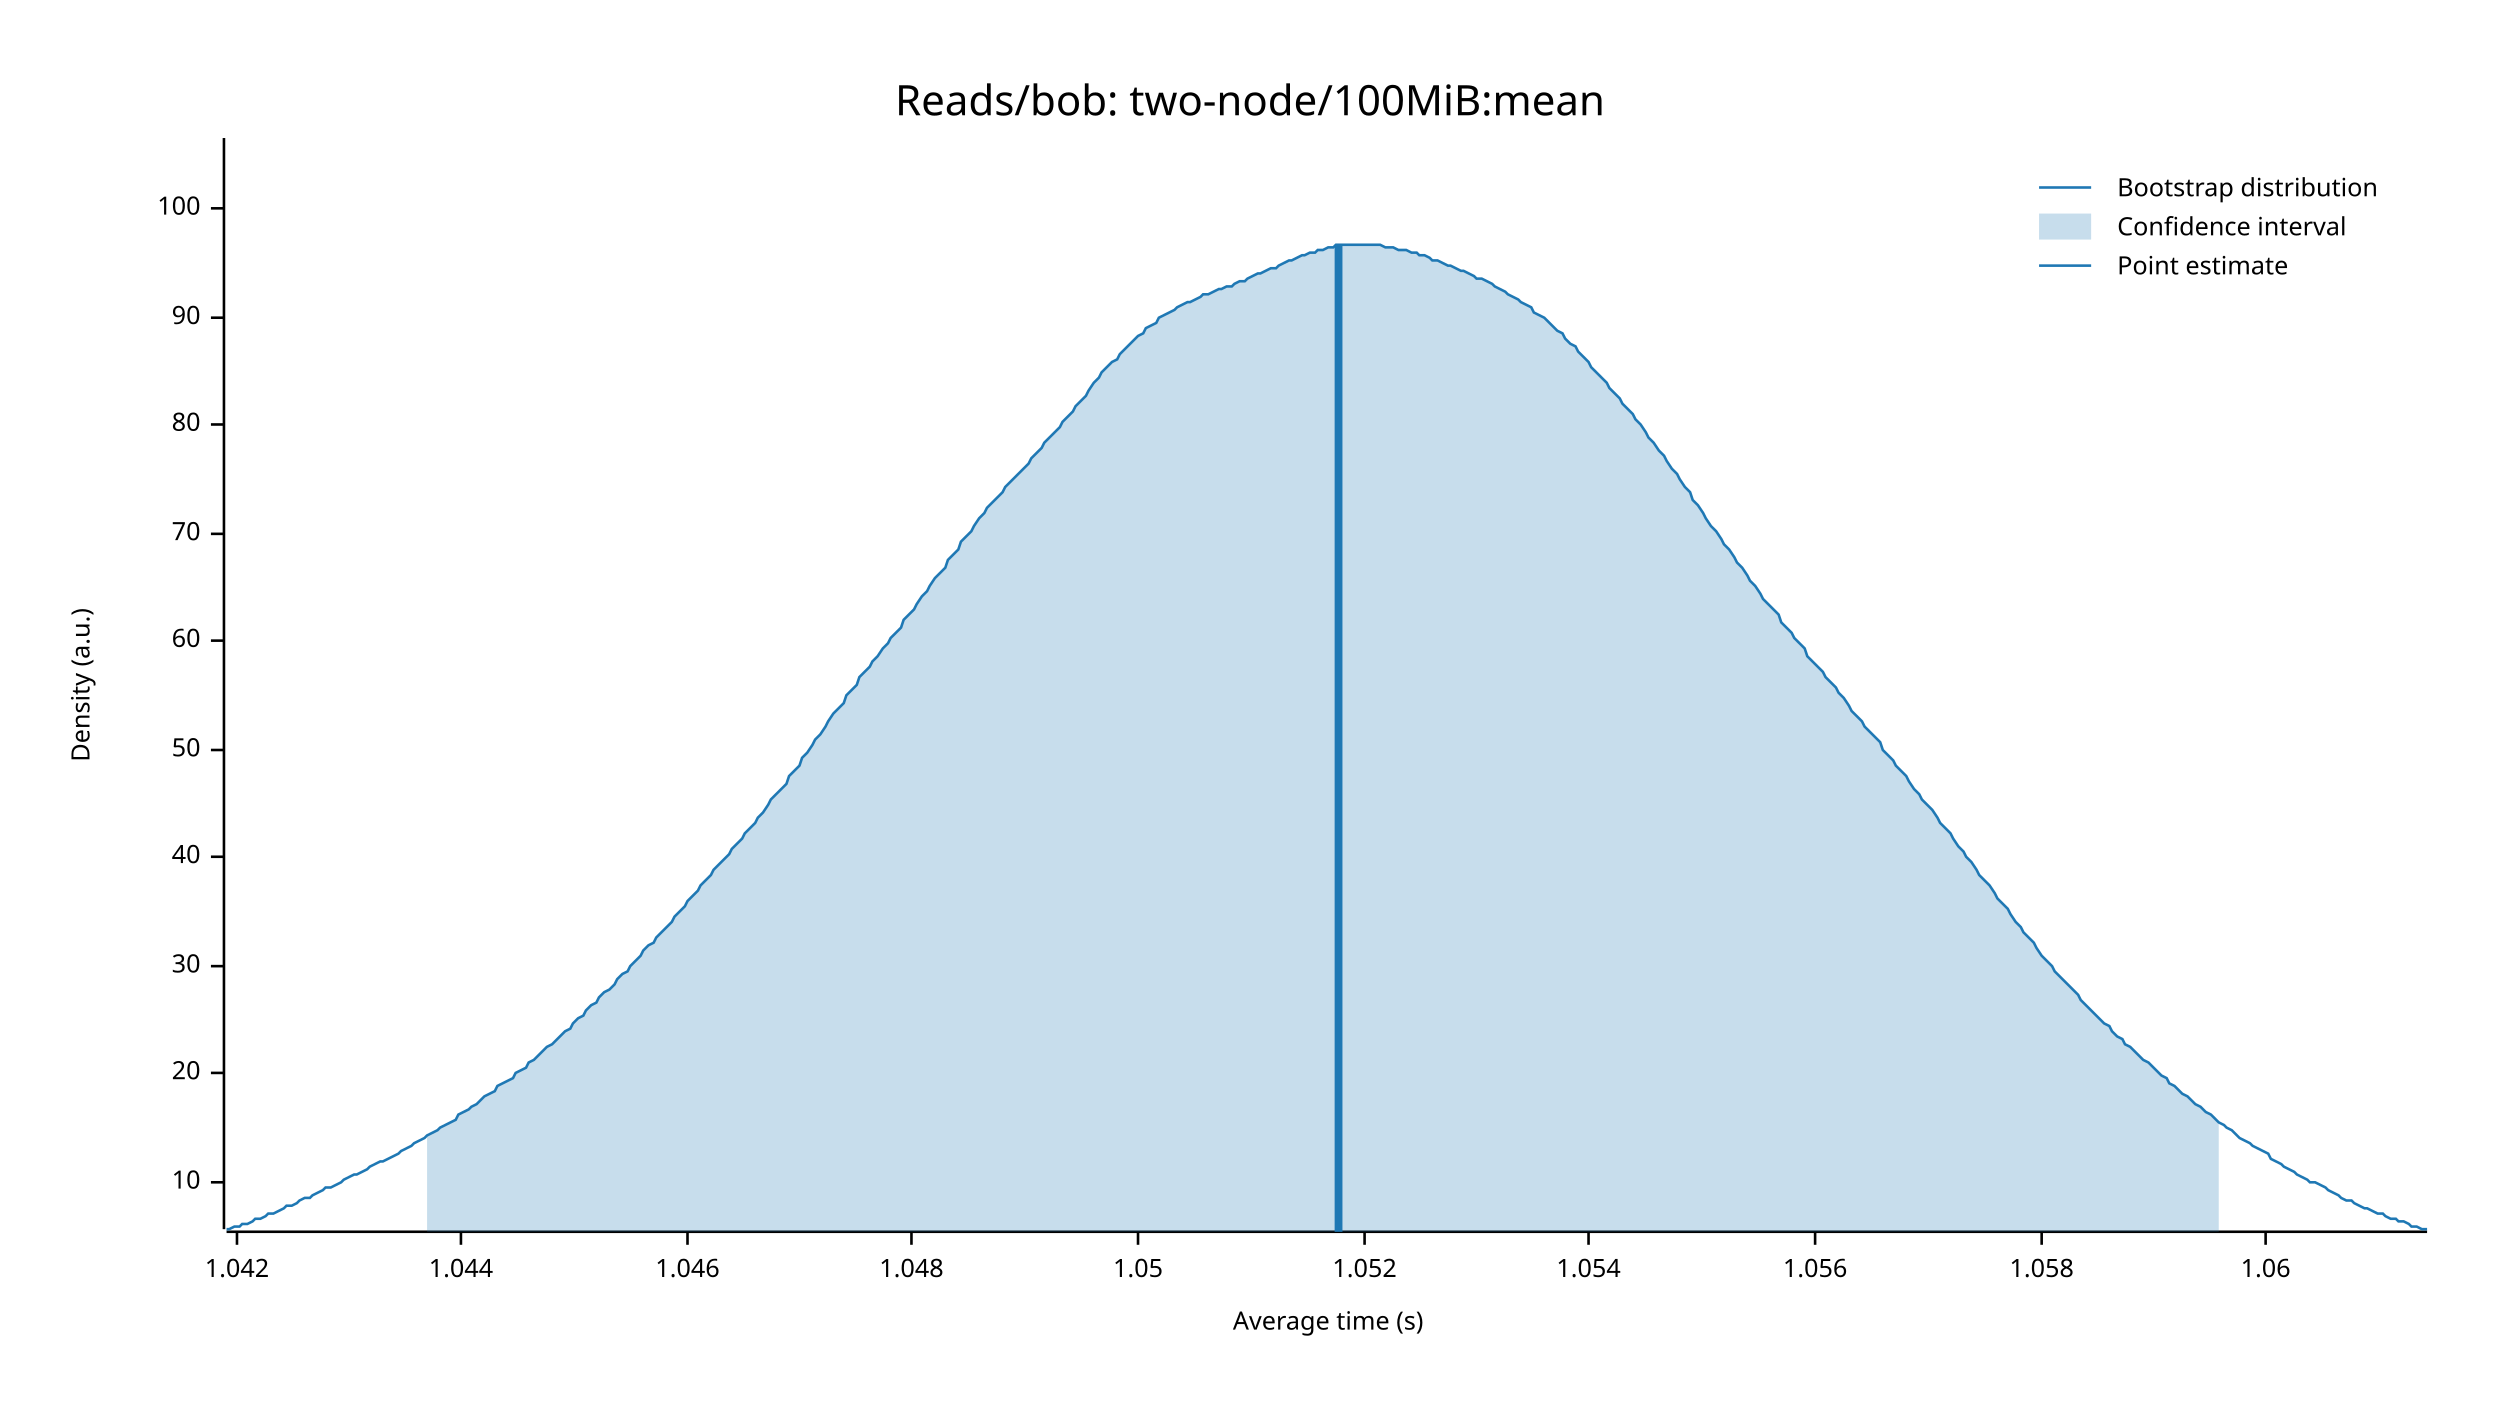
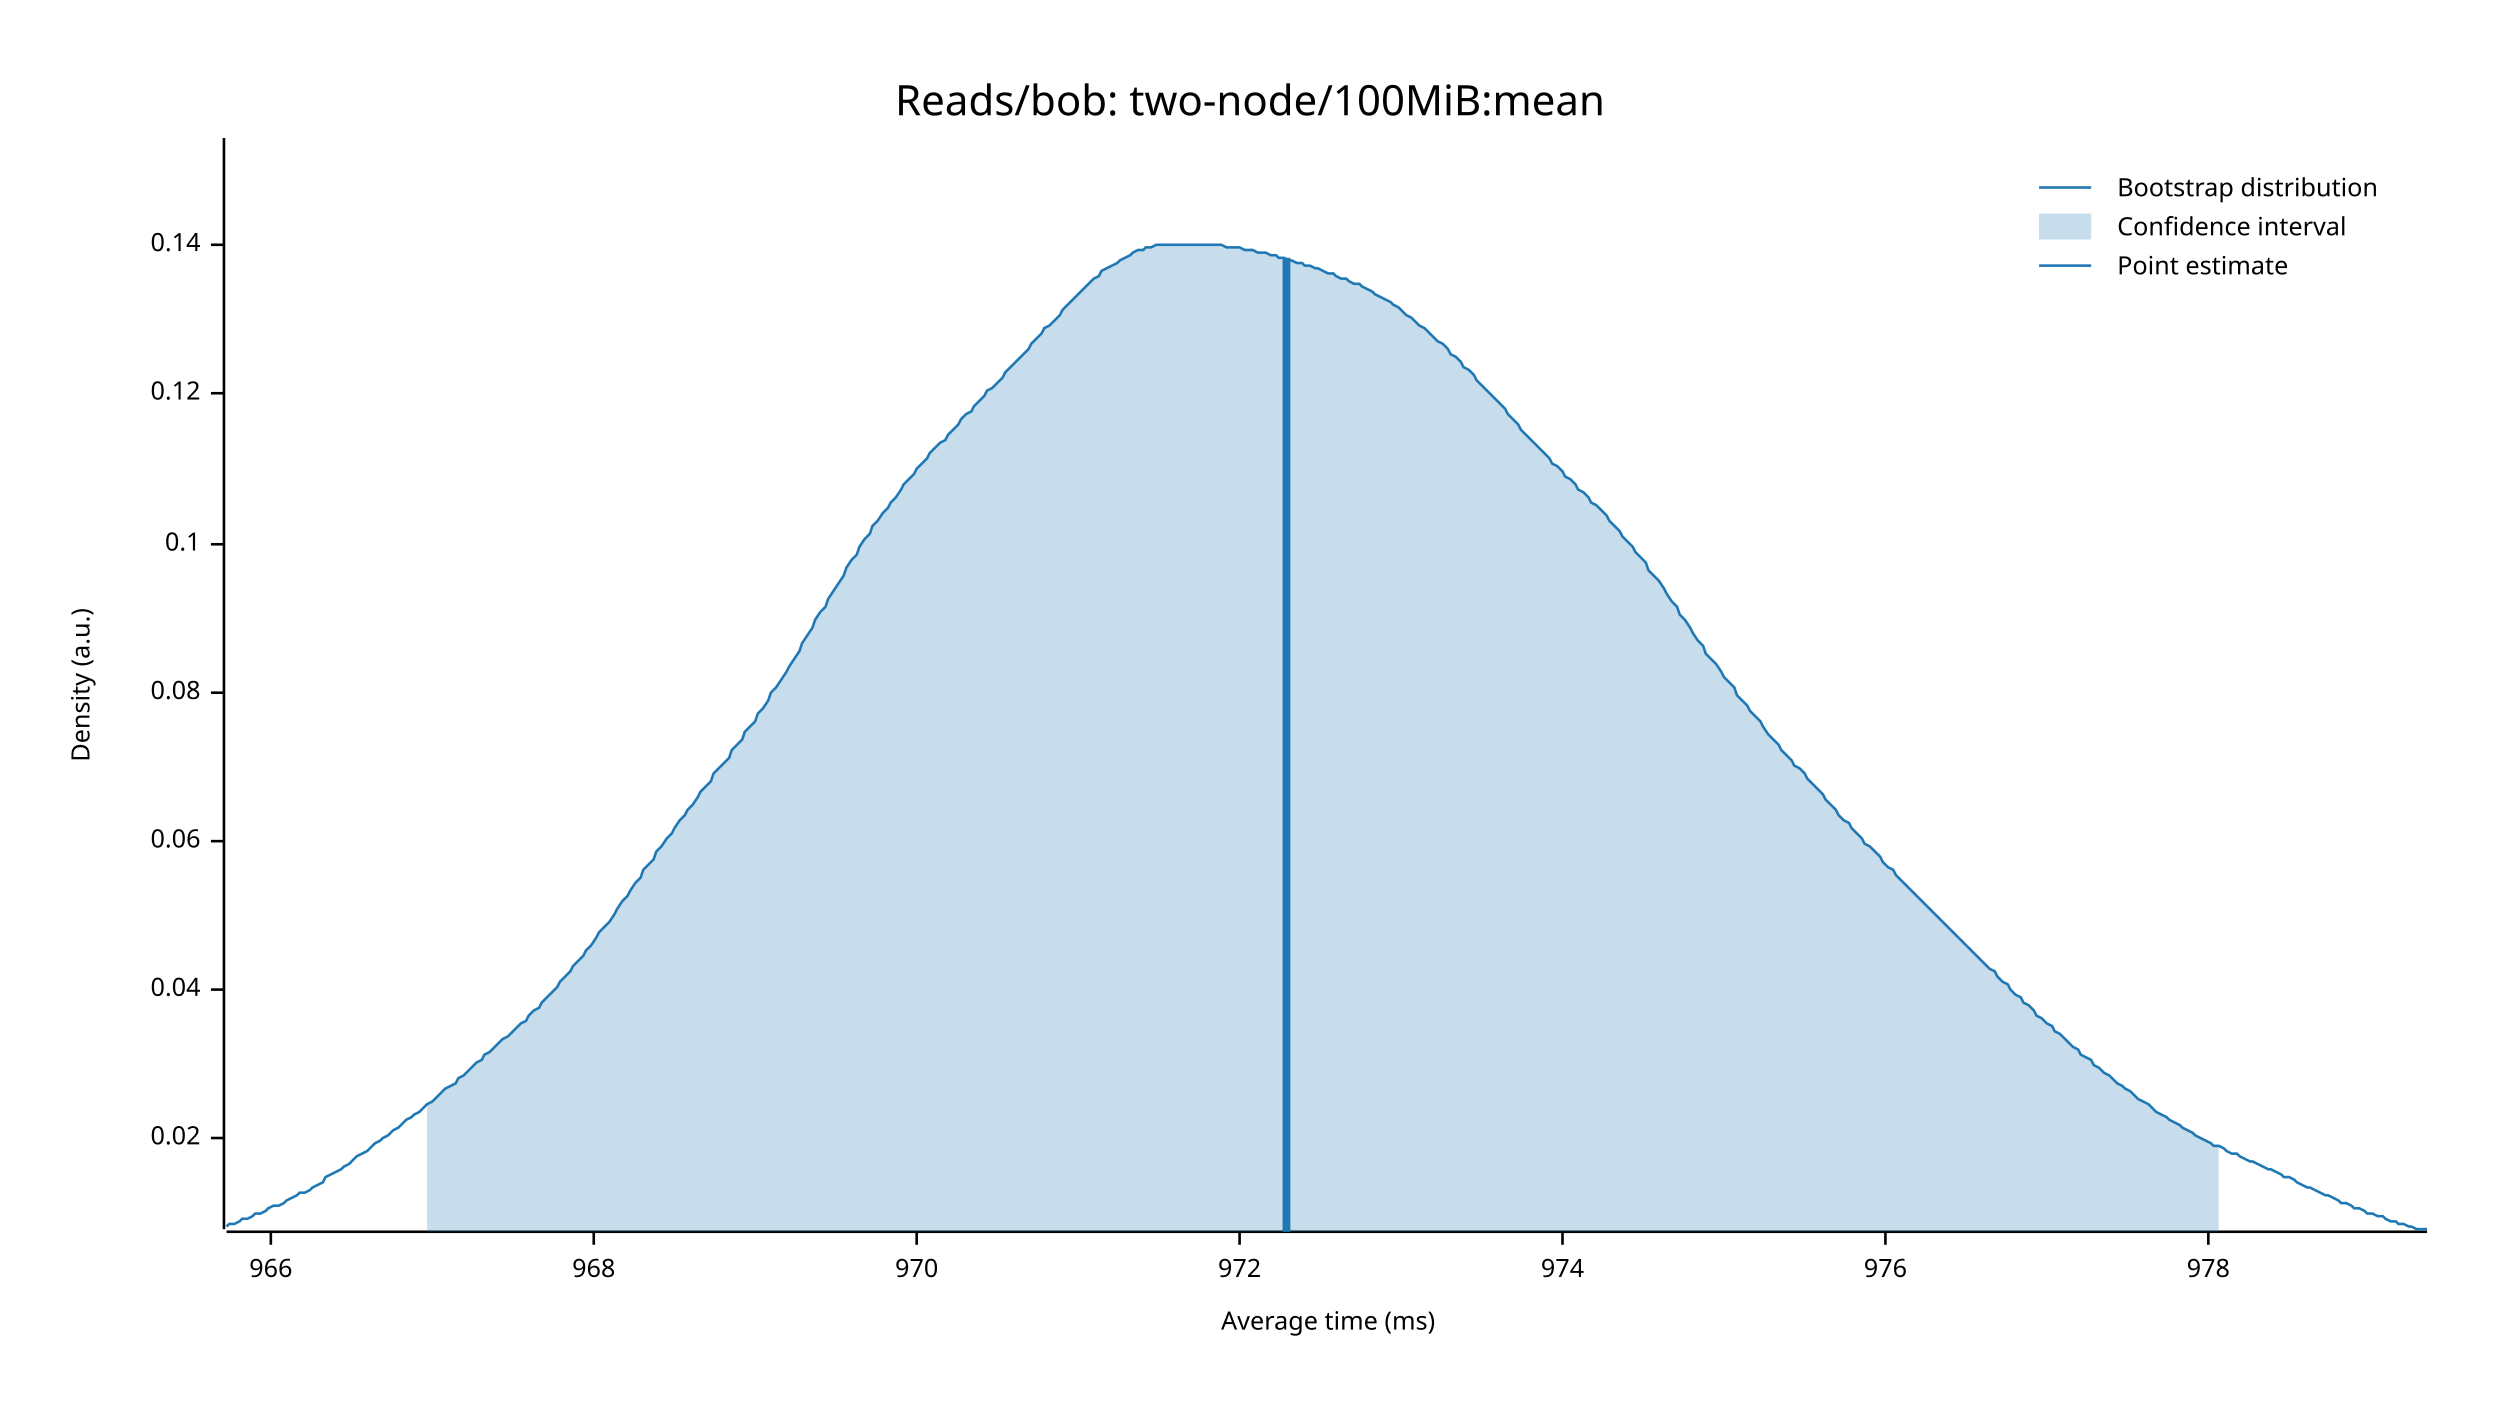
<svg xmlns="http://www.w3.org/2000/svg" width="960" height="540" viewBox="0 0 960 540">
  <text x="480" y="32" dy="0.76em" text-anchor="middle" font-family="sans-serif" font-size="16.129" opacity="1" fill="#000000">
Reads/bob: two-node/100MiB:mean
</text>
  <text x="27" y="263" dy="0.76em" text-anchor="middle" font-family="sans-serif" font-size="9.677" opacity="1" fill="#000000" transform="rotate(270, 27, 263)">
Density (a.u.)
</text>
  <text x="510" y="513" dy="-0.5ex" text-anchor="middle" font-family="sans-serif" font-size="9.677" opacity="1" fill="#000000">
- Average time (s)
+ Average time (ms)
</text>
  <polyline fill="none" opacity="1" stroke="#000000" stroke-width="1" points="86,53 86,472 " />
-   <text x="77" y="454" dy="0.5ex" text-anchor="end" font-family="sans-serif" font-size="9.677" opacity="1" fill="#000000">
- 10
+   <text x="77" y="437" dy="0.5ex" text-anchor="end" font-family="sans-serif" font-size="9.677" opacity="1" fill="#000000">
+ 0.02
</text>
-   <polyline fill="none" opacity="1" stroke="#000000" stroke-width="1" points="81,454 86,454 " />
-   <text x="77" y="412" dy="0.5ex" text-anchor="end" font-family="sans-serif" font-size="9.677" opacity="1" fill="#000000">
- 20
+   <polyline fill="none" opacity="1" stroke="#000000" stroke-width="1" points="81,437 86,437 " />
+   <text x="77" y="380" dy="0.5ex" text-anchor="end" font-family="sans-serif" font-size="9.677" opacity="1" fill="#000000">
+ 0.04
</text>
-   <polyline fill="none" opacity="1" stroke="#000000" stroke-width="1" points="81,412 86,412 " />
-   <text x="77" y="371" dy="0.5ex" text-anchor="end" font-family="sans-serif" font-size="9.677" opacity="1" fill="#000000">
- 30
+   <polyline fill="none" opacity="1" stroke="#000000" stroke-width="1" points="81,380 86,380 " />
+   <text x="77" y="323" dy="0.5ex" text-anchor="end" font-family="sans-serif" font-size="9.677" opacity="1" fill="#000000">
+ 0.06
</text>
-   <polyline fill="none" opacity="1" stroke="#000000" stroke-width="1" points="81,371 86,371 " />
-   <text x="77" y="329" dy="0.5ex" text-anchor="end" font-family="sans-serif" font-size="9.677" opacity="1" fill="#000000">
- 40
+   <polyline fill="none" opacity="1" stroke="#000000" stroke-width="1" points="81,323 86,323 " />
+   <text x="77" y="266" dy="0.5ex" text-anchor="end" font-family="sans-serif" font-size="9.677" opacity="1" fill="#000000">
+ 0.08
</text>
-   <polyline fill="none" opacity="1" stroke="#000000" stroke-width="1" points="81,329 86,329 " />
-   <text x="77" y="288" dy="0.5ex" text-anchor="end" font-family="sans-serif" font-size="9.677" opacity="1" fill="#000000">
- 50
+   <polyline fill="none" opacity="1" stroke="#000000" stroke-width="1" points="81,266 86,266 " />
+   <text x="77" y="209" dy="0.5ex" text-anchor="end" font-family="sans-serif" font-size="9.677" opacity="1" fill="#000000">
+ 0.1
</text>
-   <polyline fill="none" opacity="1" stroke="#000000" stroke-width="1" points="81,288 86,288 " />
-   <text x="77" y="246" dy="0.5ex" text-anchor="end" font-family="sans-serif" font-size="9.677" opacity="1" fill="#000000">
- 60
+   <polyline fill="none" opacity="1" stroke="#000000" stroke-width="1" points="81,209 86,209 " />
+   <text x="77" y="151" dy="0.5ex" text-anchor="end" font-family="sans-serif" font-size="9.677" opacity="1" fill="#000000">
+ 0.12
</text>
-   <polyline fill="none" opacity="1" stroke="#000000" stroke-width="1" points="81,246 86,246 " />
-   <text x="77" y="205" dy="0.5ex" text-anchor="end" font-family="sans-serif" font-size="9.677" opacity="1" fill="#000000">
- 70
+   <polyline fill="none" opacity="1" stroke="#000000" stroke-width="1" points="81,151 86,151 " />
+   <text x="77" y="94" dy="0.5ex" text-anchor="end" font-family="sans-serif" font-size="9.677" opacity="1" fill="#000000">
+ 0.14
</text>
-   <polyline fill="none" opacity="1" stroke="#000000" stroke-width="1" points="81,205 86,205 " />
-   <text x="77" y="163" dy="0.5ex" text-anchor="end" font-family="sans-serif" font-size="9.677" opacity="1" fill="#000000">
- 80
+   <polyline fill="none" opacity="1" stroke="#000000" stroke-width="1" points="81,94 86,94 " />
+   <polyline fill="none" opacity="1" stroke="#000000" stroke-width="1" points="87,473 932,473 " />
+   <text x="104" y="483" dy="0.76em" text-anchor="middle" font-family="sans-serif" font-size="9.677" opacity="1" fill="#000000">
+ 966
</text>
-   <polyline fill="none" opacity="1" stroke="#000000" stroke-width="1" points="81,163 86,163 " />
-   <text x="77" y="122" dy="0.5ex" text-anchor="end" font-family="sans-serif" font-size="9.677" opacity="1" fill="#000000">
- 90
+   <polyline fill="none" opacity="1" stroke="#000000" stroke-width="1" points="104,473 104,478 " />
+   <text x="228" y="483" dy="0.76em" text-anchor="middle" font-family="sans-serif" font-size="9.677" opacity="1" fill="#000000">
+ 968
</text>
-   <polyline fill="none" opacity="1" stroke="#000000" stroke-width="1" points="81,122 86,122 " />
-   <text x="77" y="80" dy="0.5ex" text-anchor="end" font-family="sans-serif" font-size="9.677" opacity="1" fill="#000000">
- 100
+   <polyline fill="none" opacity="1" stroke="#000000" stroke-width="1" points="228,473 228,478 " />
+   <text x="352" y="483" dy="0.76em" text-anchor="middle" font-family="sans-serif" font-size="9.677" opacity="1" fill="#000000">
+ 970
</text>
-   <polyline fill="none" opacity="1" stroke="#000000" stroke-width="1" points="81,80 86,80 " />
-   <polyline fill="none" opacity="1" stroke="#000000" stroke-width="1" points="87,473 932,473 " />
-   <text x="91" y="483" dy="0.76em" text-anchor="middle" font-family="sans-serif" font-size="9.677" opacity="1" fill="#000000">
- 1.042
+   <polyline fill="none" opacity="1" stroke="#000000" stroke-width="1" points="352,473 352,478 " />
+   <text x="476" y="483" dy="0.76em" text-anchor="middle" font-family="sans-serif" font-size="9.677" opacity="1" fill="#000000">
+ 972
</text>
-   <polyline fill="none" opacity="1" stroke="#000000" stroke-width="1" points="91,473 91,478 " />
-   <text x="177" y="483" dy="0.76em" text-anchor="middle" font-family="sans-serif" font-size="9.677" opacity="1" fill="#000000">
- 1.044
+   <polyline fill="none" opacity="1" stroke="#000000" stroke-width="1" points="476,473 476,478 " />
+   <text x="600" y="483" dy="0.76em" text-anchor="middle" font-family="sans-serif" font-size="9.677" opacity="1" fill="#000000">
+ 974
</text>
-   <polyline fill="none" opacity="1" stroke="#000000" stroke-width="1" points="177,473 177,478 " />
-   <text x="264" y="483" dy="0.76em" text-anchor="middle" font-family="sans-serif" font-size="9.677" opacity="1" fill="#000000">
- 1.046
+   <polyline fill="none" opacity="1" stroke="#000000" stroke-width="1" points="600,473 600,478 " />
+   <text x="724" y="483" dy="0.76em" text-anchor="middle" font-family="sans-serif" font-size="9.677" opacity="1" fill="#000000">
+ 976
</text>
-   <polyline fill="none" opacity="1" stroke="#000000" stroke-width="1" points="264,473 264,478 " />
-   <text x="350" y="483" dy="0.76em" text-anchor="middle" font-family="sans-serif" font-size="9.677" opacity="1" fill="#000000">
- 1.048
+   <polyline fill="none" opacity="1" stroke="#000000" stroke-width="1" points="724,473 724,478 " />
+   <text x="848" y="483" dy="0.76em" text-anchor="middle" font-family="sans-serif" font-size="9.677" opacity="1" fill="#000000">
+ 978
</text>
-   <polyline fill="none" opacity="1" stroke="#000000" stroke-width="1" points="350,473 350,478 " />
-   <text x="437" y="483" dy="0.76em" text-anchor="middle" font-family="sans-serif" font-size="9.677" opacity="1" fill="#000000">
- 1.05
- </text>
-   <polyline fill="none" opacity="1" stroke="#000000" stroke-width="1" points="437,473 437,478 " />
-   <text x="524" y="483" dy="0.76em" text-anchor="middle" font-family="sans-serif" font-size="9.677" opacity="1" fill="#000000">
- 1.052
- </text>
-   <polyline fill="none" opacity="1" stroke="#000000" stroke-width="1" points="524,473 524,478 " />
-   <text x="610" y="483" dy="0.76em" text-anchor="middle" font-family="sans-serif" font-size="9.677" opacity="1" fill="#000000">
- 1.054
- </text>
-   <polyline fill="none" opacity="1" stroke="#000000" stroke-width="1" points="610,473 610,478 " />
-   <text x="697" y="483" dy="0.76em" text-anchor="middle" font-family="sans-serif" font-size="9.677" opacity="1" fill="#000000">
- 1.056
- </text>
-   <polyline fill="none" opacity="1" stroke="#000000" stroke-width="1" points="697,473 697,478 " />
-   <text x="784" y="483" dy="0.76em" text-anchor="middle" font-family="sans-serif" font-size="9.677" opacity="1" fill="#000000">
- 1.058
- </text>
-   <polyline fill="none" opacity="1" stroke="#000000" stroke-width="1" points="784,473 784,478 " />
-   <text x="870" y="483" dy="0.76em" text-anchor="middle" font-family="sans-serif" font-size="9.677" opacity="1" fill="#000000">
- 1.06
- </text>
-   <polyline fill="none" opacity="1" stroke="#000000" stroke-width="1" points="870,473 870,478 " />
-   <polyline fill="none" opacity="1" stroke="#1F78B4" stroke-width="1" points="87,472 88,472 90,471 92,471 93,470 95,470 97,469 98,468 100,468 102,467 103,466 105,466 107,465 109,464 110,463 112,463 114,462 115,461 117,460 119,460 120,459 122,458 124,457 125,456 127,456 129,455 131,454 132,453 134,452 136,451 137,451 139,450 141,449 142,448 144,447 146,446 147,446 149,445 151,444 153,443 154,442 156,441 158,440 159,439 161,438 163,437 164,436 166,435 168,434 169,433 171,432 173,431 175,430 176,428 178,427 180,426 181,425 183,424 185,422 186,421 188,420 190,419 191,417 193,416 195,415 197,414 198,412 200,411 202,410 203,408 205,407 207,405 208,404 210,402 212,401 214,399 215,398 217,396 219,395 220,393 222,391 224,390 225,388 227,386 229,385 230,383 232,381 234,380 236,378 237,376 239,374 241,373 242,371 244,369 246,367 247,365 249,363 251,362 252,360 254,358 256,356 258,354 259,352 261,350 263,348 264,346 266,344 268,342 269,340 271,338 273,336 274,334 276,332 278,330 280,328 281,326 283,324 285,322 286,320 288,318 290,316 291,314 293,312 295,309 296,307 298,305 300,303 302,301 303,298 305,296 307,294 308,291 310,289 312,286 313,284 315,282 317,279 318,277 320,274 322,272 324,270 325,267 327,265 329,263 330,260 332,258 334,256 335,254 337,252 339,249 341,247 342,245 344,243 346,241 347,238 349,236 351,234 352,232 354,229 356,227 357,225 359,222 361,220 363,218 364,215 366,213 368,211 369,208 371,206 373,204 374,202 376,199 378,197 379,195 381,193 383,191 385,189 386,187 388,185 390,183 391,182 393,180 395,178 396,176 398,174 400,172 401,170 403,168 405,166 407,164 408,162 410,160 412,158 413,156 415,154 417,152 418,150 420,147 422,145 423,143 425,141 427,139 429,138 430,136 432,134 434,132 435,131 437,129 439,128 440,126 442,125 444,124 445,122 447,121 449,120 451,119 452,118 454,117 456,116 457,116 459,115 461,114 462,113 464,113 466,112 468,111 469,111 471,110 473,110 474,109 476,108 478,108 479,107 481,106 483,105 484,105 486,104 488,103 490,103 491,102 493,101 495,100 496,100 498,99 500,98 501,98 503,97 505,97 506,96 508,96 510,95 512,95 513,94 515,94 517,94 518,94 520,94 522,94 523,94 525,94 527,94 528,94 530,94 532,95 534,95 535,95 537,96 539,96 540,96 542,97 544,97 545,98 547,98 549,99 550,100 552,100 554,101 556,102 557,102 559,103 561,104 562,104 564,105 566,106 567,107 569,107 571,108 573,109 574,110 576,111 578,112 579,113 581,114 583,115 584,116 586,117 588,118 589,120 591,121 593,122 595,124 596,125 598,127 600,128 601,130 603,132 605,133 606,135 608,137 610,139 611,141 613,143 615,145 617,147 618,149 620,151 622,153 623,155 625,157 627,159 628,161 630,163 632,166 633,168 635,170 637,173 639,175 640,177 642,180 644,182 645,184 647,187 649,189 650,192 652,194 654,197 655,199 657,202 659,204 661,207 662,209 664,211 666,214 667,216 669,218 671,221 672,223 674,225 676,228 677,230 679,232 681,234 683,236 684,239 686,241 688,243 689,245 691,247 693,249 694,252 696,254 698,256 700,258 701,260 703,262 705,264 706,266 708,268 710,271 711,273 713,275 715,277 716,279 718,281 720,283 722,285 723,288 725,290 727,292 728,294 730,296 732,298 733,300 735,303 737,305 738,307 740,309 742,311 744,314 745,316 747,318 749,320 750,322 752,325 754,327 755,329 757,331 759,334 760,336 762,338 764,340 766,343 767,345 769,347 771,349 772,351 774,354 776,356 777,358 779,360 781,362 782,364 784,367 786,369 788,371 789,373 791,375 793,377 794,378 796,380 798,382 799,384 801,386 803,388 804,389 806,391 808,393 810,394 811,396 813,398 815,399 816,401 818,402 820,404 821,405 823,407 825,408 827,410 828,411 830,413 832,414 833,416 835,417 837,419 838,420 840,421 842,423 843,424 845,425 847,427 849,428 850,429 852,431 854,432 855,433 857,434 859,436 860,437 862,438 864,439 865,440 867,441 869,442 871,443 872,445 874,446 876,447 877,448 879,449 881,450 882,451 884,452 886,453 887,454 889,454 891,455 893,456 894,457 896,458 898,459 899,460 901,461 903,461 904,462 906,463 908,464 909,464 911,465 913,466 915,466 916,467 918,468 920,468 921,469 923,469 925,470 926,471 928,471 930,472 932,472 " />
-   <polygon opacity="0.25" fill="#1F78B4" points="164,436 166,435 168,434 169,433 171,432 173,431 175,430 176,428 178,427 180,426 181,425 183,424 185,422 186,421 188,420 190,419 191,417 193,416 195,415 197,414 198,412 200,411 202,410 203,408 205,407 207,405 208,404 210,402 212,401 214,399 215,398 217,396 219,395 220,393 222,391 224,390 225,388 227,386 229,385 230,383 232,381 234,380 236,378 237,376 239,374 241,373 242,371 244,369 246,367 247,365 249,363 251,362 252,360 254,358 256,356 258,354 259,352 261,350 263,348 264,346 266,344 268,342 269,340 271,338 273,336 274,334 276,332 278,330 280,328 281,326 283,324 285,322 286,320 288,318 290,316 291,314 293,312 295,309 296,307 298,305 300,303 302,301 303,298 305,296 307,294 308,291 310,289 312,286 313,284 315,282 317,279 318,277 320,274 322,272 324,270 325,267 327,265 329,263 330,260 332,258 334,256 335,254 337,252 339,249 341,247 342,245 344,243 346,241 347,238 349,236 351,234 352,232 354,229 356,227 357,225 359,222 361,220 363,218 364,215 366,213 368,211 369,208 371,206 373,204 374,202 376,199 378,197 379,195 381,193 383,191 385,189 386,187 388,185 390,183 391,182 393,180 395,178 396,176 398,174 400,172 401,170 403,168 405,166 407,164 408,162 410,160 412,158 413,156 415,154 417,152 418,150 420,147 422,145 423,143 425,141 427,139 429,138 430,136 432,134 434,132 435,131 437,129 439,128 440,126 442,125 444,124 445,122 447,121 449,120 451,119 452,118 454,117 456,116 457,116 459,115 461,114 462,113 464,113 466,112 468,111 469,111 471,110 473,110 474,109 476,108 478,108 479,107 481,106 483,105 484,105 486,104 488,103 490,103 491,102 493,101 495,100 496,100 498,99 500,98 501,98 503,97 505,97 506,96 508,96 510,95 512,95 513,94 515,94 517,94 518,94 520,94 522,94 523,94 525,94 527,94 528,94 530,94 532,95 534,95 535,95 537,96 539,96 540,96 542,97 544,97 545,98 547,98 549,99 550,100 552,100 554,101 556,102 557,102 559,103 561,104 562,104 564,105 566,106 567,107 569,107 571,108 573,109 574,110 576,111 578,112 579,113 581,114 583,115 584,116 586,117 588,118 589,120 591,121 593,122 595,124 596,125 598,127 600,128 601,130 603,132 605,133 606,135 608,137 610,139 611,141 613,143 615,145 617,147 618,149 620,151 622,153 623,155 625,157 627,159 628,161 630,163 632,166 633,168 635,170 637,173 639,175 640,177 642,180 644,182 645,184 647,187 649,189 650,192 652,194 654,197 655,199 657,202 659,204 661,207 662,209 664,211 666,214 667,216 669,218 671,221 672,223 674,225 676,228 677,230 679,232 681,234 683,236 684,239 686,241 688,243 689,245 691,247 693,249 694,252 696,254 698,256 700,258 701,260 703,262 705,264 706,266 708,268 710,271 711,273 713,275 715,277 716,279 718,281 720,283 722,285 723,288 725,290 727,292 728,294 730,296 732,298 733,300 735,303 737,305 738,307 740,309 742,311 744,314 745,316 747,318 749,320 750,322 752,325 754,327 755,329 757,331 759,334 760,336 762,338 764,340 766,343 767,345 769,347 771,349 772,351 774,354 776,356 777,358 779,360 781,362 782,364 784,367 786,369 788,371 789,373 791,375 793,377 794,378 796,380 798,382 799,384 801,386 803,388 804,389 806,391 808,393 810,394 811,396 813,398 815,399 816,401 818,402 820,404 821,405 823,407 825,408 827,410 828,411 830,413 832,414 833,416 835,417 837,419 838,420 840,421 842,423 843,424 845,425 847,427 849,428 850,429 852,431 852,473 164,473 " />
-   <polyline fill="none" opacity="1" stroke="#1F78B4" stroke-width="3" points="514,473 514,94 " />
+   <polyline fill="none" opacity="1" stroke="#000000" stroke-width="1" points="848,473 848,478 " />
+   <polyline fill="none" opacity="1" stroke="#1F78B4" stroke-width="1" points="87,471 88,470 90,470 92,469 93,468 95,468 97,467 98,466 100,466 102,465 103,464 105,463 107,463 109,462 110,461 112,460 114,459 115,458 117,458 119,457 120,456 122,455 124,454 125,452 127,451 129,450 131,449 132,448 134,447 136,445 137,444 139,443 141,442 142,441 144,439 146,438 147,437 149,436 151,434 153,433 154,432 156,430 158,429 159,428 161,427 163,425 164,424 166,423 168,421 169,420 171,418 173,417 175,416 176,414 178,413 180,411 181,410 183,408 185,407 186,405 188,404 190,402 191,401 193,399 195,398 197,396 198,395 200,393 202,392 203,390 205,388 207,387 208,385 210,383 212,381 214,379 215,377 217,375 219,373 220,371 222,369 224,367 225,365 227,363 229,360 230,358 232,356 234,354 236,351 237,349 239,346 241,344 242,342 244,339 246,337 247,334 249,332 251,330 252,327 254,325 256,322 258,320 259,318 261,315 263,313 264,311 266,309 268,306 269,304 271,302 273,300 274,297 276,295 278,293 280,291 281,288 283,286 285,284 286,281 288,279 290,277 291,274 293,272 295,269 296,266 298,264 300,261 302,258 303,256 305,253 307,250 308,247 310,244 312,241 313,238 315,235 317,233 318,230 320,227 322,224 324,221 325,218 327,215 329,213 330,210 332,207 334,205 335,202 337,200 339,197 341,195 342,193 344,191 346,188 347,186 349,184 351,182 352,180 354,178 356,176 357,174 359,172 361,170 363,169 364,167 366,165 368,163 369,161 371,159 373,158 374,156 376,154 378,152 379,150 381,149 383,147 385,145 386,143 388,141 390,139 391,138 393,136 395,134 396,132 398,130 400,128 401,126 403,125 405,123 407,121 408,119 410,117 412,115 413,114 415,112 417,110 418,109 420,107 422,106 423,104 425,103 427,102 429,101 430,100 432,99 434,98 435,97 437,96 439,96 440,95 442,95 444,94 445,94 447,94 449,94 451,94 452,94 454,94 456,94 457,94 459,94 461,94 462,94 464,94 466,94 468,94 469,94 471,95 473,95 474,95 476,95 478,96 479,96 481,96 483,97 484,97 486,97 488,98 490,98 491,99 493,99 495,100 496,100 498,101 500,101 501,102 503,102 505,103 506,103 508,104 510,105 512,105 513,106 515,107 517,107 518,108 520,109 522,109 523,110 525,111 527,112 528,113 530,114 532,115 534,116 535,117 537,118 539,120 540,121 542,122 544,124 545,125 547,126 549,128 550,129 552,131 554,132 556,134 557,136 559,137 561,139 562,141 564,142 566,144 567,146 569,148 571,150 573,152 574,153 576,155 578,157 579,159 581,161 583,163 584,165 586,167 588,169 589,170 591,172 593,174 595,176 596,178 598,179 600,181 601,183 603,184 605,186 606,188 608,189 610,191 611,193 613,194 615,196 617,198 618,200 620,202 622,204 623,206 625,208 627,210 628,212 630,214 632,216 633,219 635,221 637,223 639,226 640,228 642,231 644,233 645,236 647,238 649,241 650,243 652,246 654,248 655,251 657,253 659,255 661,258 662,260 664,262 666,264 667,267 669,269 671,271 672,273 674,275 676,277 677,279 679,282 681,284 683,286 684,288 686,290 688,292 689,294 691,295 693,297 694,299 696,301 698,303 700,305 701,307 703,309 705,311 706,313 708,315 710,316 711,318 713,320 715,322 716,324 718,325 720,327 722,329 723,331 725,333 727,334 728,336 730,338 732,340 733,341 735,343 737,345 738,346 740,348 742,350 744,352 745,353 747,355 749,357 750,358 752,360 754,362 755,363 757,365 759,367 760,368 762,370 764,372 766,373 767,375 769,377 771,378 772,380 774,382 776,383 777,385 779,386 781,388 782,390 784,391 786,393 788,394 789,396 791,397 793,399 794,400 796,402 798,403 799,405 801,406 803,407 804,409 806,410 808,412 810,413 811,414 813,416 815,417 816,418 818,419 820,421 821,422 823,423 825,424 827,426 828,427 830,428 832,429 833,430 835,431 837,432 838,433 840,434 842,435 843,436 845,437 847,438 849,439 850,440 852,440 854,441 855,442 857,443 859,443 860,444 862,445 864,446 865,446 867,447 869,448 871,449 872,449 874,450 876,451 877,452 879,452 881,453 882,454 884,455 886,456 887,456 889,457 891,458 893,459 894,459 896,460 898,461 899,462 901,462 903,463 904,464 906,464 908,465 909,466 911,466 913,467 915,467 916,468 918,469 920,469 921,470 923,470 925,471 926,471 928,472 930,472 932,472 " />
+   <polygon opacity="0.25" fill="#1F78B4" points="164,424 166,423 168,421 169,420 171,418 173,417 175,416 176,414 178,413 180,411 181,410 183,408 185,407 186,405 188,404 190,402 191,401 193,399 195,398 197,396 198,395 200,393 202,392 203,390 205,388 207,387 208,385 210,383 212,381 214,379 215,377 217,375 219,373 220,371 222,369 224,367 225,365 227,363 229,360 230,358 232,356 234,354 236,351 237,349 239,346 241,344 242,342 244,339 246,337 247,334 249,332 251,330 252,327 254,325 256,322 258,320 259,318 261,315 263,313 264,311 266,309 268,306 269,304 271,302 273,300 274,297 276,295 278,293 280,291 281,288 283,286 285,284 286,281 288,279 290,277 291,274 293,272 295,269 296,266 298,264 300,261 302,258 303,256 305,253 307,250 308,247 310,244 312,241 313,238 315,235 317,233 318,230 320,227 322,224 324,221 325,218 327,215 329,213 330,210 332,207 334,205 335,202 337,200 339,197 341,195 342,193 344,191 346,188 347,186 349,184 351,182 352,180 354,178 356,176 357,174 359,172 361,170 363,169 364,167 366,165 368,163 369,161 371,159 373,158 374,156 376,154 378,152 379,150 381,149 383,147 385,145 386,143 388,141 390,139 391,138 393,136 395,134 396,132 398,130 400,128 401,126 403,125 405,123 407,121 408,119 410,117 412,115 413,114 415,112 417,110 418,109 420,107 422,106 423,104 425,103 427,102 429,101 430,100 432,99 434,98 435,97 437,96 439,96 440,95 442,95 444,94 445,94 447,94 449,94 451,94 452,94 454,94 456,94 457,94 459,94 461,94 462,94 464,94 466,94 468,94 469,94 471,95 473,95 474,95 476,95 478,96 479,96 481,96 483,97 484,97 486,97 488,98 490,98 491,99 493,99 495,100 496,100 498,101 500,101 501,102 503,102 505,103 506,103 508,104 510,105 512,105 513,106 515,107 517,107 518,108 520,109 522,109 523,110 525,111 527,112 528,113 530,114 532,115 534,116 535,117 537,118 539,120 540,121 542,122 544,124 545,125 547,126 549,128 550,129 552,131 554,132 556,134 557,136 559,137 561,139 562,141 564,142 566,144 567,146 569,148 571,150 573,152 574,153 576,155 578,157 579,159 581,161 583,163 584,165 586,167 588,169 589,170 591,172 593,174 595,176 596,178 598,179 600,181 601,183 603,184 605,186 606,188 608,189 610,191 611,193 613,194 615,196 617,198 618,200 620,202 622,204 623,206 625,208 627,210 628,212 630,214 632,216 633,219 635,221 637,223 639,226 640,228 642,231 644,233 645,236 647,238 649,241 650,243 652,246 654,248 655,251 657,253 659,255 661,258 662,260 664,262 666,264 667,267 669,269 671,271 672,273 674,275 676,277 677,279 679,282 681,284 683,286 684,288 686,290 688,292 689,294 691,295 693,297 694,299 696,301 698,303 700,305 701,307 703,309 705,311 706,313 708,315 710,316 711,318 713,320 715,322 716,324 718,325 720,327 722,329 723,331 725,333 727,334 728,336 730,338 732,340 733,341 735,343 737,345 738,346 740,348 742,350 744,352 745,353 747,355 749,357 750,358 752,360 754,362 755,363 757,365 759,367 760,368 762,370 764,372 766,373 767,375 769,377 771,378 772,380 774,382 776,383 777,385 779,386 781,388 782,390 784,391 786,393 788,394 789,396 791,397 793,399 794,400 796,402 798,403 799,405 801,406 803,407 804,409 806,410 808,412 810,413 811,414 813,416 815,417 816,418 818,419 820,421 821,422 823,423 825,424 827,426 828,427 830,428 832,429 833,430 835,431 837,432 838,433 840,434 842,435 843,436 845,437 847,438 849,439 850,440 852,440 852,473 164,473 " />
+   <polyline fill="none" opacity="1" stroke="#1F78B4" stroke-width="3" points="494,473 494,99 " />
  <text x="813" y="68" dy="0.76em" text-anchor="start" font-family="sans-serif" font-size="9.677" opacity="1" fill="#000000">
Bootstrap distribution
</text>
  <text x="813" y="83" dy="0.76em" text-anchor="start" font-family="sans-serif" font-size="9.677" opacity="1" fill="#000000">
Confidence interval
</text>
  <text x="813" y="98" dy="0.76em" text-anchor="start" font-family="sans-serif" font-size="9.677" opacity="1" fill="#000000">
Point estimate
</text>
  <polyline fill="none" opacity="1" stroke="#1F78B4" stroke-width="1" points="783,72 803,72 " />
  <rect x="783" y="82" width="20" height="10" opacity="0.25" fill="#1F78B4" stroke="none" />
  <polyline fill="none" opacity="1" stroke="#1F78B4" stroke-width="1" points="783,102 803,102 " />
</svg>
